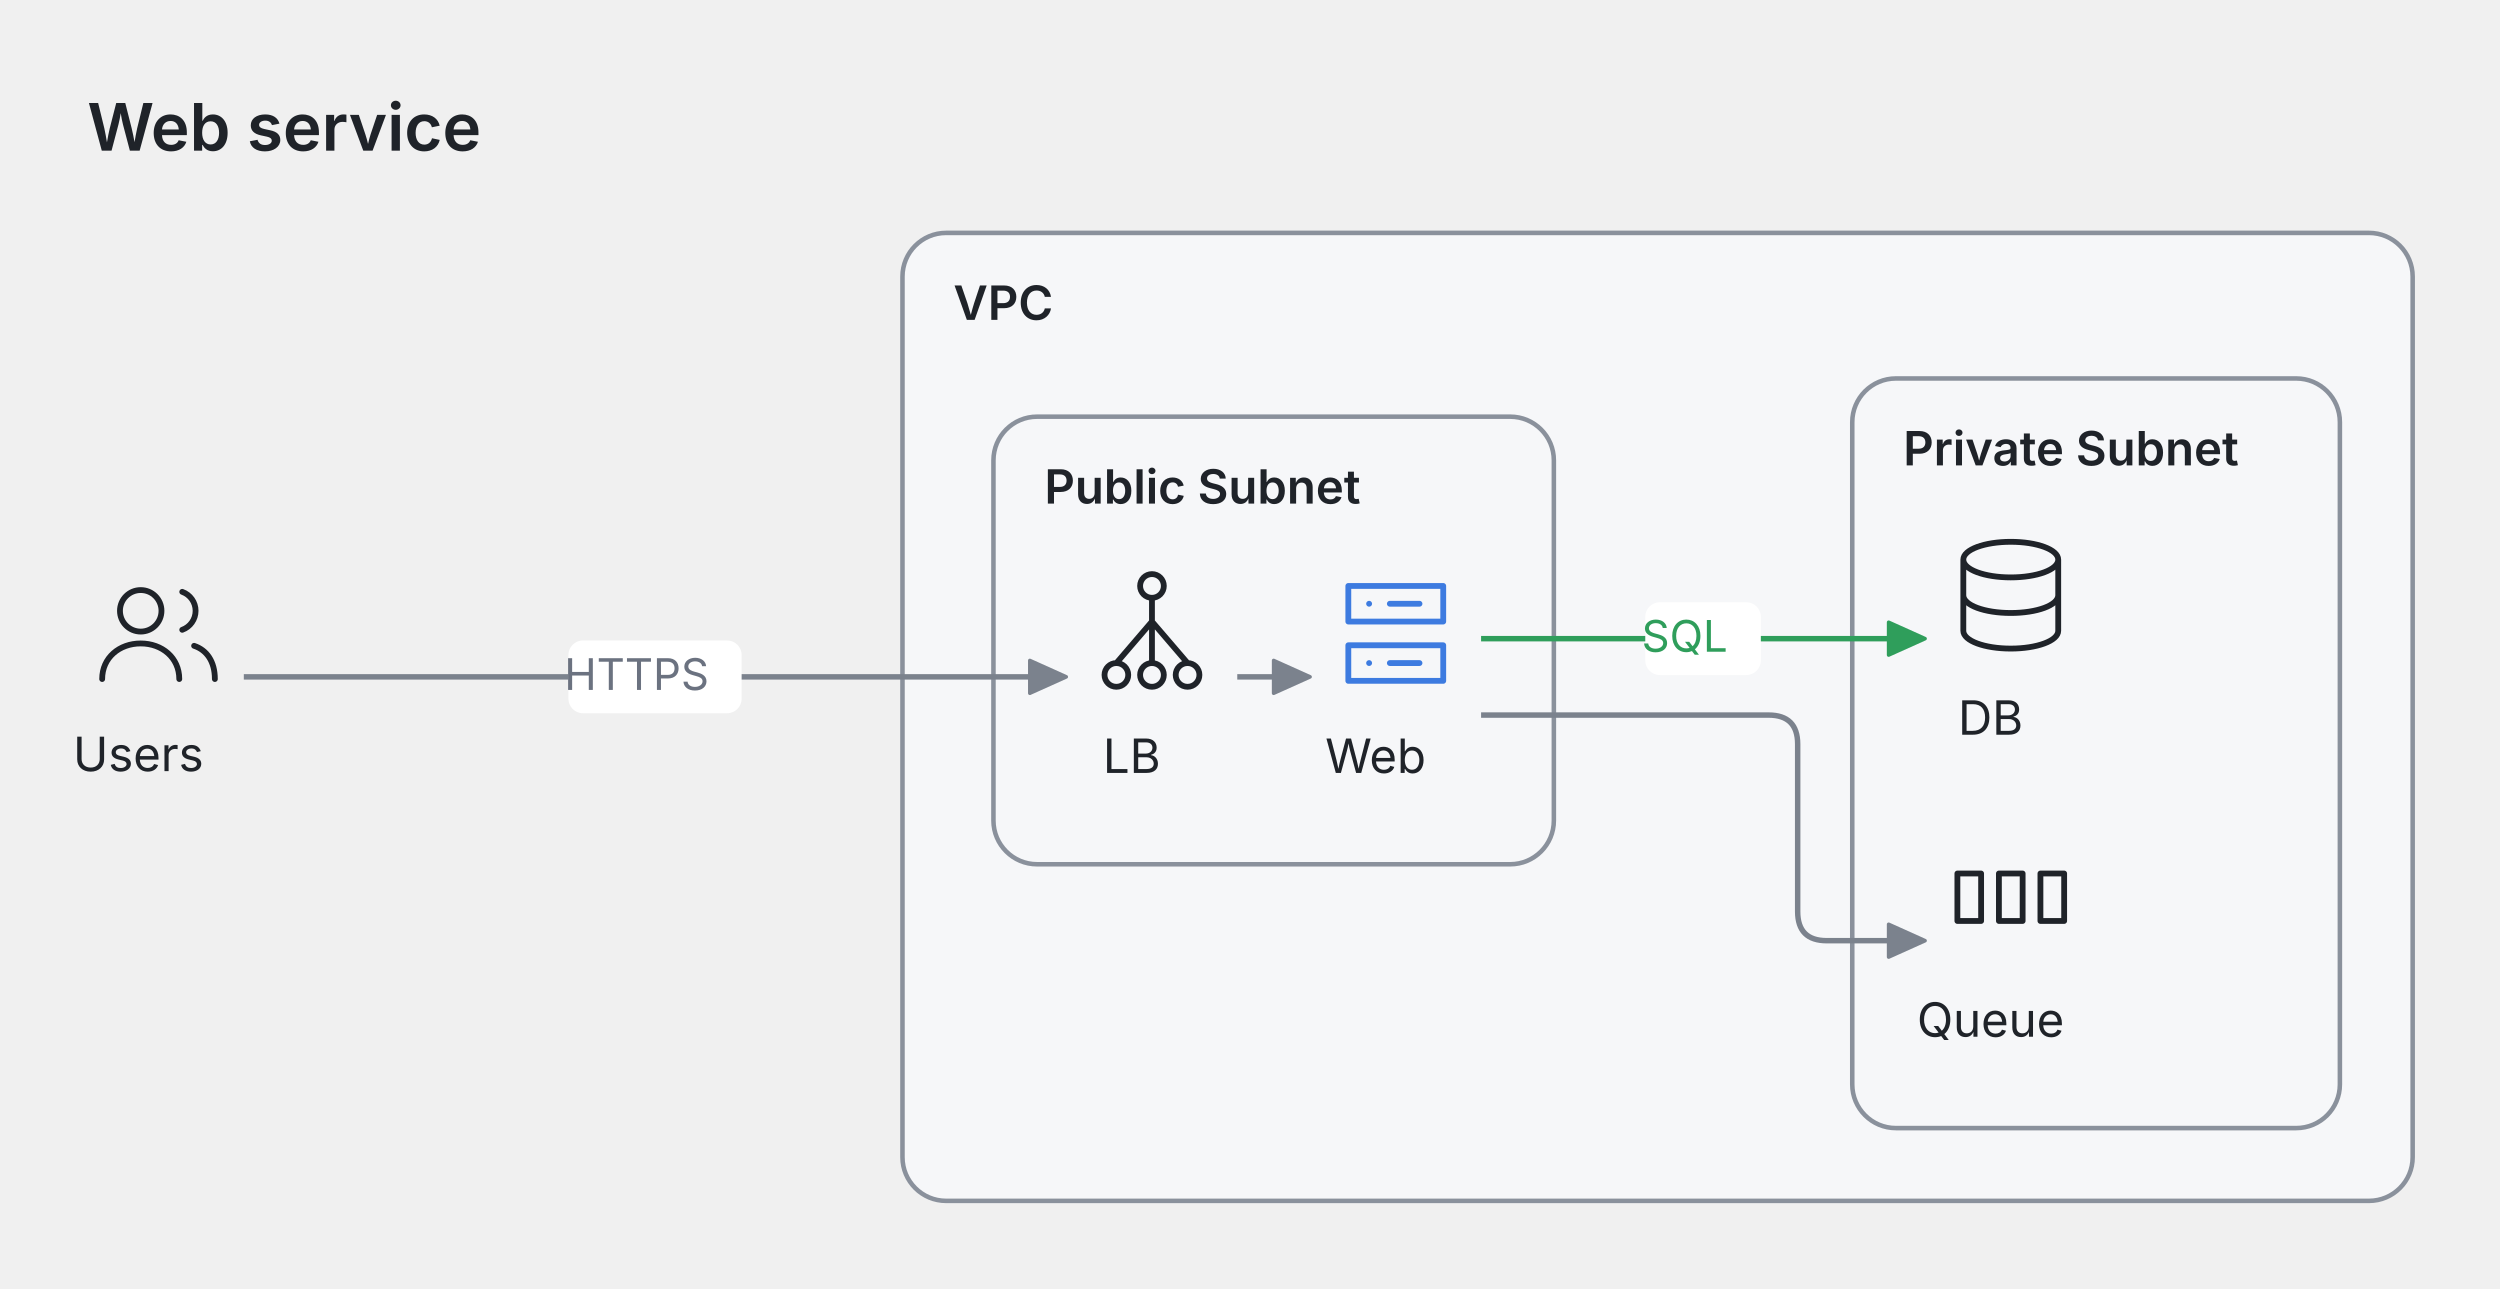
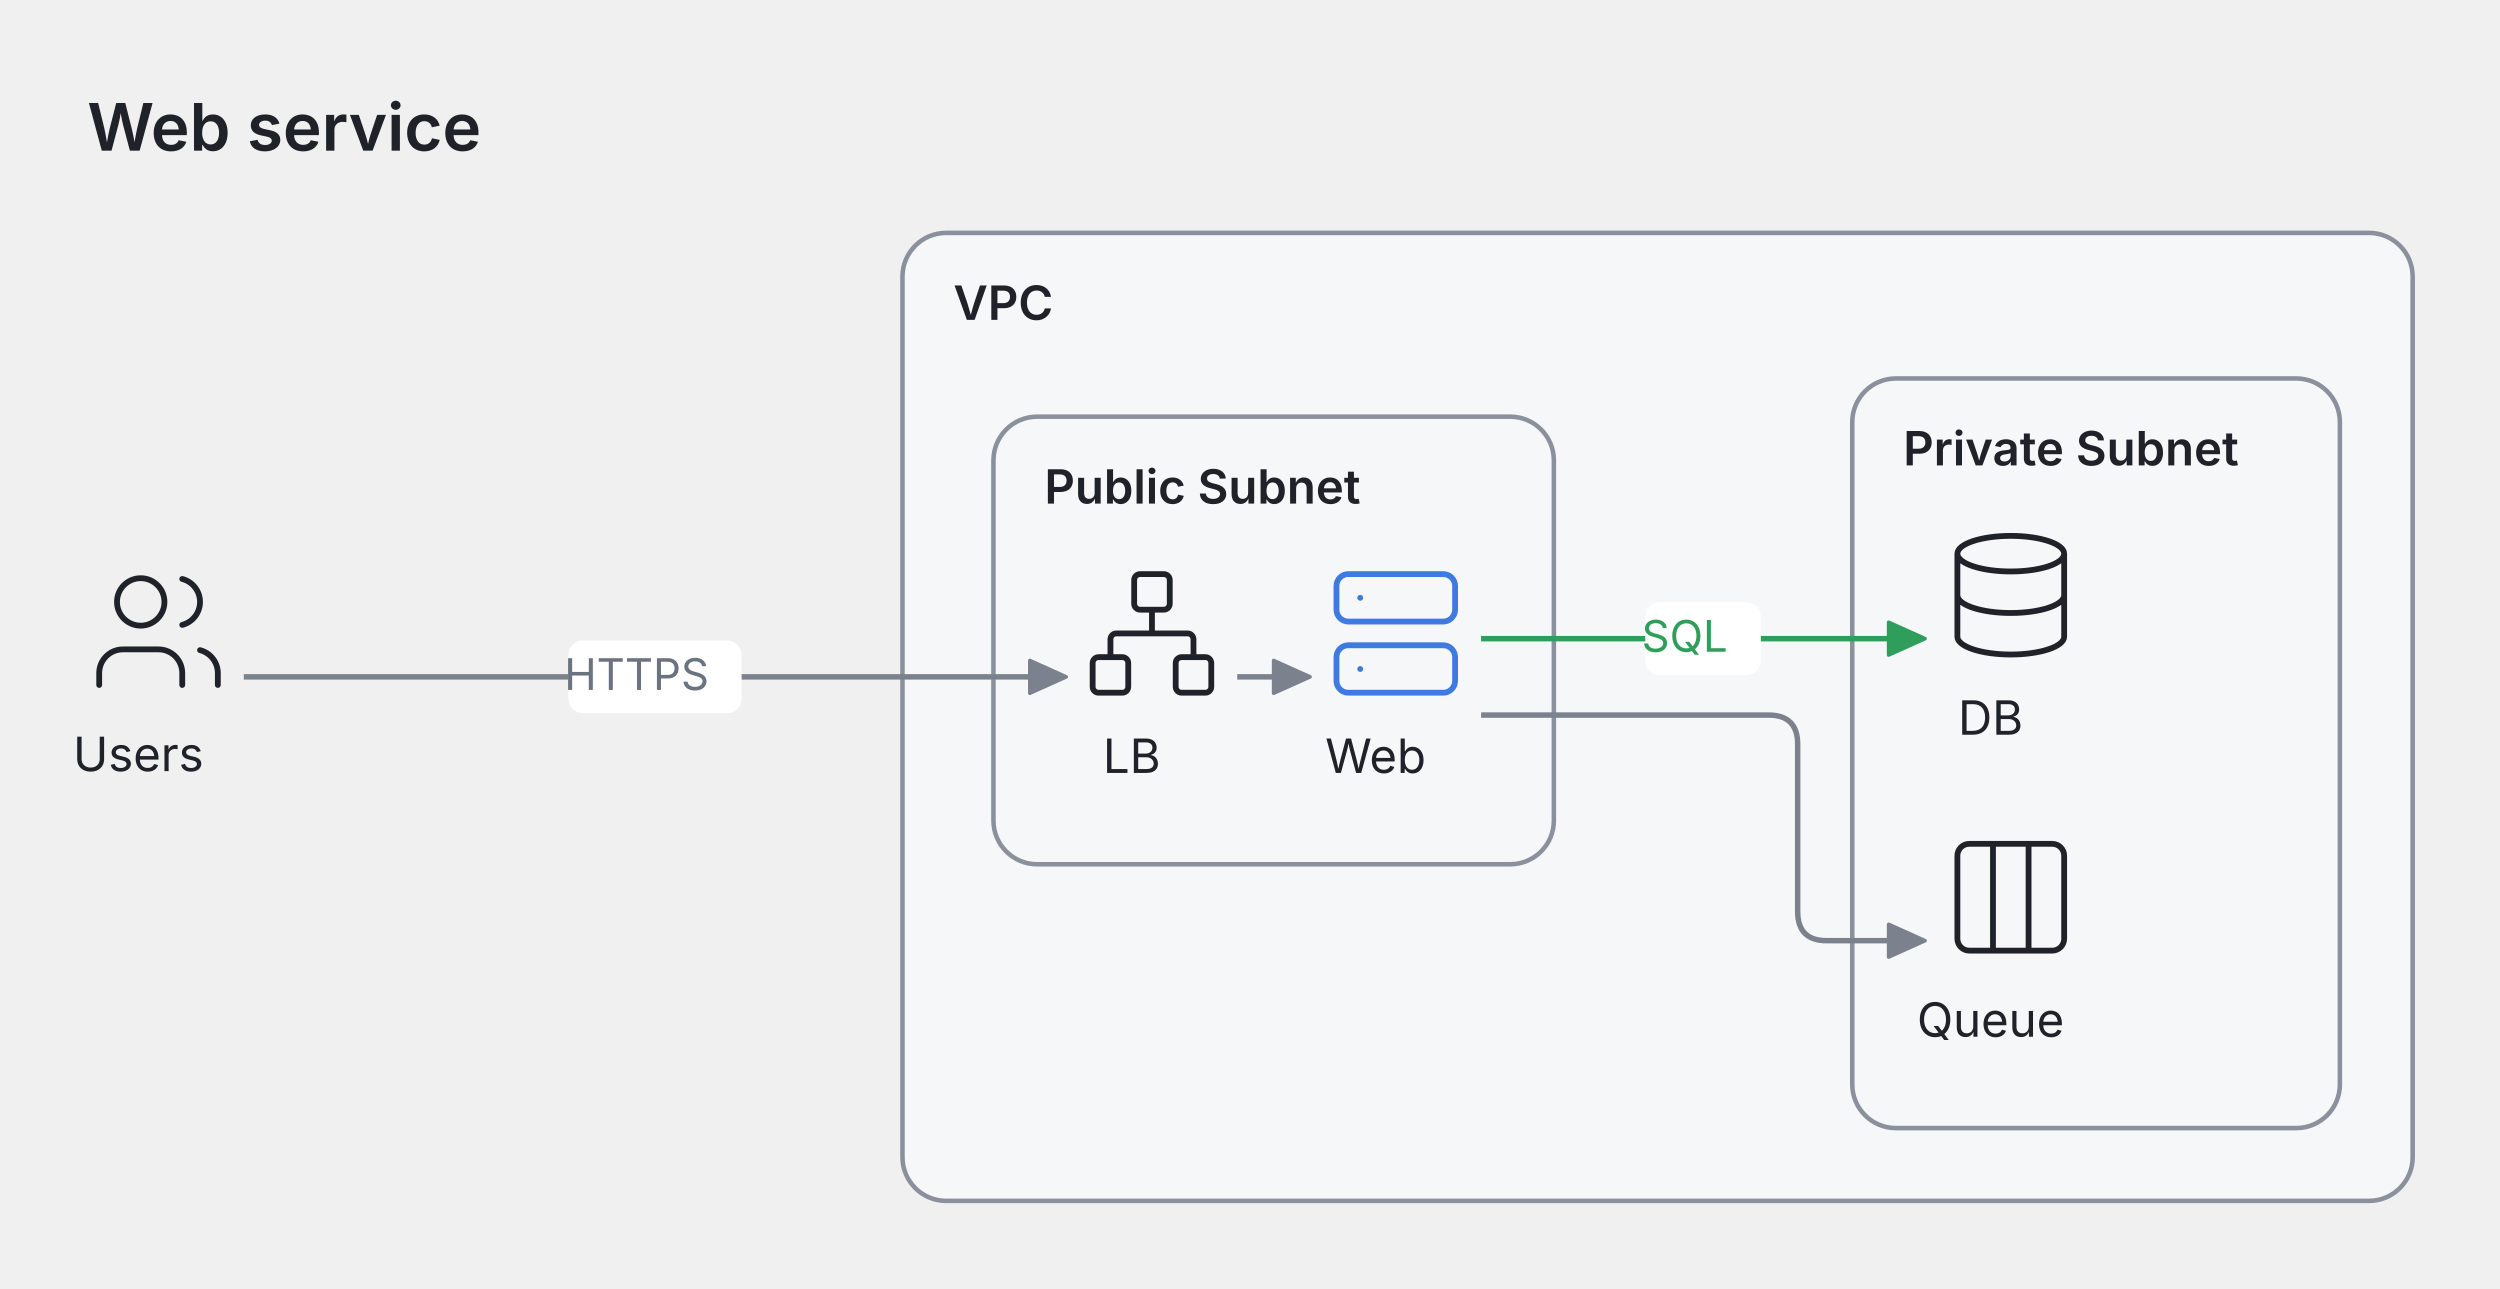
<svg xmlns="http://www.w3.org/2000/svg" width="687" height="354" viewBox="0 0 687 354" font-family="Inter, 'Inter var', system-ui, -apple-system, 'Segoe UI', 'Noto Sans KR', sans-serif" data-diagram="cloud-architecture" data-theme="light">
  <g data-role="group" data-id="VPC">
    <rect x="248" y="64" width="415" height="266" rx="12" fill="#f6f7f9" stroke="#8a919c" stroke-width="1.25" />
  </g>
  <text font-size="13" font-weight="600" fill="#1f2329" text-anchor="start" xml:space="preserve">
    <tspan x="262" y="87.9">VPC</tspan>
  </text>
  <g data-role="group" data-id="Public Subnet">
    <rect x="273" y="114.5" width="154" height="123" rx="12" fill="#f6f7f9" stroke="#8a919c" stroke-width="1.25" />
  </g>
  <text font-size="13" font-weight="600" fill="#1f2329" text-anchor="start" xml:space="preserve">
    <tspan x="287" y="138.4">Public Subnet</tspan>
  </text>
  <g data-role="group" data-id="Private Subnet">
    <rect x="509" y="104" width="134" height="206" rx="12" fill="#f6f7f9" stroke="#8a919c" stroke-width="1.25" />
  </g>
  <text font-size="13" font-weight="600" fill="#1f2329" text-anchor="start" xml:space="preserve">
    <tspan x="523" y="127.9">Private Subnet</tspan>
  </text>
  <g data-edge="e1">
    <path d="M67,186L285,186" fill="none" stroke="#7b828d" stroke-width="1.5" stroke-linejoin="round" />
    <path d="M293 186L283 181.5L283 190.5Z" fill="#7b828d" stroke="#7b828d" stroke-width="1" stroke-linejoin="round" />
  </g>
  <g data-edge="e2">
    <path d="M340,186L352,186" fill="none" stroke="#7b828d" stroke-width="1.5" stroke-linejoin="round" />
    <path d="M360 186L350 181.5L350 190.5Z" fill="#7b828d" stroke="#7b828d" stroke-width="1" stroke-linejoin="round" />
  </g>
  <g data-edge="e3">
    <path d="M407,175.5L521,175.5" fill="none" stroke="#2f9e5b" stroke-width="1.5" stroke-linejoin="round" />
    <path d="M529 175.5L519 171L519 180Z" fill="#2f9e5b" stroke="#2f9e5b" stroke-width="1" stroke-linejoin="round" />
  </g>
  <g data-edge="e4">
    <path d="M407 196.5L486 196.5Q494 196.5 494 204.5L494 250.5Q494 258.5 502 258.5L521 258.5" fill="none" stroke="#7b828d" stroke-width="1.5" stroke-linejoin="round" />
    <path d="M529 258.5L519 254L519 263Z" fill="#7b828d" stroke="#7b828d" stroke-width="1" stroke-linejoin="round" />
  </g>
-   <g data-icon="users" transform="translate(24 154) scale(1.63)">
-     <path d="M9 5a3.5 3.5 0 1 1 0 7 3.5 3.5 0 0 1 0-7z M2.5 20c0-3.6 2.9-6 6.5-6s6.5 2.4 6.5 6 M16 5.3a3.4 3.4 0 0 1 0 6.4 M18 14.4c2.1.7 3.5 2.6 3.5 5.6" fill="none" stroke="#1f2329" stroke-width="0.98" stroke-linecap="round" stroke-linejoin="round" />
+   <g data-icon="users" data-icon-set="lucide" transform="translate(24 154) scale(1.63)">
+     <path d="M16 21v-2a4 4 0 0 0-4-4H6a4 4 0 0 0-4 4v2 M16 3.128a4 4 0 0 1 0 7.744 M22 21v-2a4 4 0 0 0-3-3.87 M5 7a4 4 0 1 0 8 0a4 4 0 1 0 -8 0" fill="none" stroke="#1f2329" stroke-width="0.98" stroke-linecap="round" stroke-linejoin="round" />
  </g>
  <text font-size="13" fill="#1f2329" text-anchor="middle" xml:space="preserve">
    <tspan x="43.5" y="211.9">Users</tspan>
  </text>
-   <g data-icon="aws-elb" transform="translate(297 154.5) scale(1.63)">
-     <path d="M12 6v4 M12 10l-6 7 M12 10l6 7 M12 10v7 M12 2a2 2 0 1 1 0 4 2 2 0 0 1 0-4z M6 17a2 2 0 1 1 0 4 2 2 0 0 1 0-4z M12 17a2 2 0 1 1 0 4 2 2 0 0 1 0-4z M18 17a2 2 0 1 1 0 4 2 2 0 0 1 0-4z" fill="none" stroke="#1f2329" stroke-width="0.98" stroke-linecap="round" stroke-linejoin="round" />
+   <g data-icon="aws-elb" data-icon-set="lucide" transform="translate(297 154.5) scale(1.63)">
+     <path d="M17 16h4a1 1 0 0 1 1 1v4a1 1 0 0 1 -1 1h-4a1 1 0 0 1 -1 -1v-4a1 1 0 0 1 1 -1Z M3 16h4a1 1 0 0 1 1 1v4a1 1 0 0 1 -1 1h-4a1 1 0 0 1 -1 -1v-4a1 1 0 0 1 1 -1Z M10 2h4a1 1 0 0 1 1 1v4a1 1 0 0 1 -1 1h-4a1 1 0 0 1 -1 -1v-4a1 1 0 0 1 1 -1Z M5 16v-3a1 1 0 0 1 1-1h12a1 1 0 0 1 1 1v3 M12 12V8" fill="none" stroke="#1f2329" stroke-width="0.98" stroke-linecap="round" stroke-linejoin="round" />
  </g>
  <text font-size="13" fill="#1f2329" text-anchor="middle" xml:space="preserve">
    <tspan x="316.5" y="212.4">LB</tspan>
  </text>
-   <g data-icon="aws-ec2" transform="translate(364 154.5) scale(1.63)">
-     <path d="M4 4h16v6H4z M4 14h16v6H4z M7.5 7h.01 M7.5 17h.01 M11 7h5 M11 17h5" fill="none" stroke="#3d7be0" stroke-width="0.98" stroke-linecap="round" stroke-linejoin="round" />
+   <g data-icon="aws-ec2" data-icon-set="lucide" transform="translate(364 154.5) scale(1.63)">
+     <path d="M4 2h16a2 2 0 0 1 2 2v4a2 2 0 0 1 -2 2h-16a2 2 0 0 1 -2 -2v-4a2 2 0 0 1 2 -2Z M4 14h16a2 2 0 0 1 2 2v4a2 2 0 0 1 -2 2h-16a2 2 0 0 1 -2 -2v-4a2 2 0 0 1 2 -2Z M6 6L6.01 6 M6 18L6.01 18" fill="none" stroke="#3d7be0" stroke-width="0.98" stroke-linecap="round" stroke-linejoin="round" />
  </g>
  <text font-size="13" fill="#1f2329" text-anchor="middle" xml:space="preserve">
    <tspan x="383.5" y="212.4">Web</tspan>
  </text>
-   <g data-icon="aws-rds" transform="translate(533 144) scale(1.63)">
-     <path d="M4 6c0-1.7 3.6-3 8-3s8 1.3 8 3-3.6 3-8 3-8-1.3-8-3z M4 6v12c0 1.7 3.6 3 8 3s8-1.3 8-3V6 M4 12c0 1.7 3.6 3 8 3s8-1.3 8-3" fill="none" stroke="#1f2329" stroke-width="0.98" stroke-linecap="round" stroke-linejoin="round" />
+   <g data-icon="aws-rds" data-icon-set="lucide" transform="translate(533 144) scale(1.63)">
+     <path d="M3 5a9 3 0 1 0 18 0a9 3 0 1 0 -18 0 M3 5V19A9 3 0 0 0 21 19V5 M3 12A9 3 0 0 0 21 12" fill="none" stroke="#1f2329" stroke-width="0.98" stroke-linecap="round" stroke-linejoin="round" />
  </g>
  <text font-size="13" fill="#1f2329" text-anchor="middle" xml:space="preserve">
    <tspan x="552.5" y="201.9">DB</tspan>
  </text>
-   <g data-icon="aws-sqs" transform="translate(533 227) scale(1.63)">
-     <path d="M3 8h4v8H3z M10 8h4v8h-4z M17 8h4v8h-4z" fill="none" stroke="#1f2329" stroke-width="0.98" stroke-linecap="round" stroke-linejoin="round" />
+   <g data-icon="aws-sqs" data-icon-set="lucide" transform="translate(533 227) scale(1.63)">
+     <path d="M5 3h14a2 2 0 0 1 2 2v14a2 2 0 0 1 -2 2h-14a2 2 0 0 1 -2 -2v-14a2 2 0 0 1 2 -2Z M9 3v18 M15 3v18" fill="none" stroke="#1f2329" stroke-width="0.98" stroke-linecap="round" stroke-linejoin="round" />
  </g>
  <text font-size="13" fill="#1f2329" text-anchor="middle" xml:space="preserve">
    <tspan x="552.5" y="284.9">Queue</tspan>
  </text>
  <rect x="156.2" y="176" width="47.6" height="20" rx="4" fill="#ffffff" />
  <text font-size="12" fill="#6b7280" text-anchor="middle" xml:space="preserve">
    <tspan x="180" y="189.6">HTTPS</tspan>
  </text>
  <rect x="452.12" y="165.5" width="31.76" height="20" rx="4" fill="#ffffff" />
  <text font-size="12" fill="#2f9e5b" text-anchor="middle" xml:space="preserve">
    <tspan x="468" y="179.1">SQL</tspan>
  </text>
  <text font-size="18" font-weight="600" fill="#1f2329" text-anchor="start" xml:space="preserve">
    <tspan x="24" y="41.4">Web service</tspan>
  </text>
</svg>
